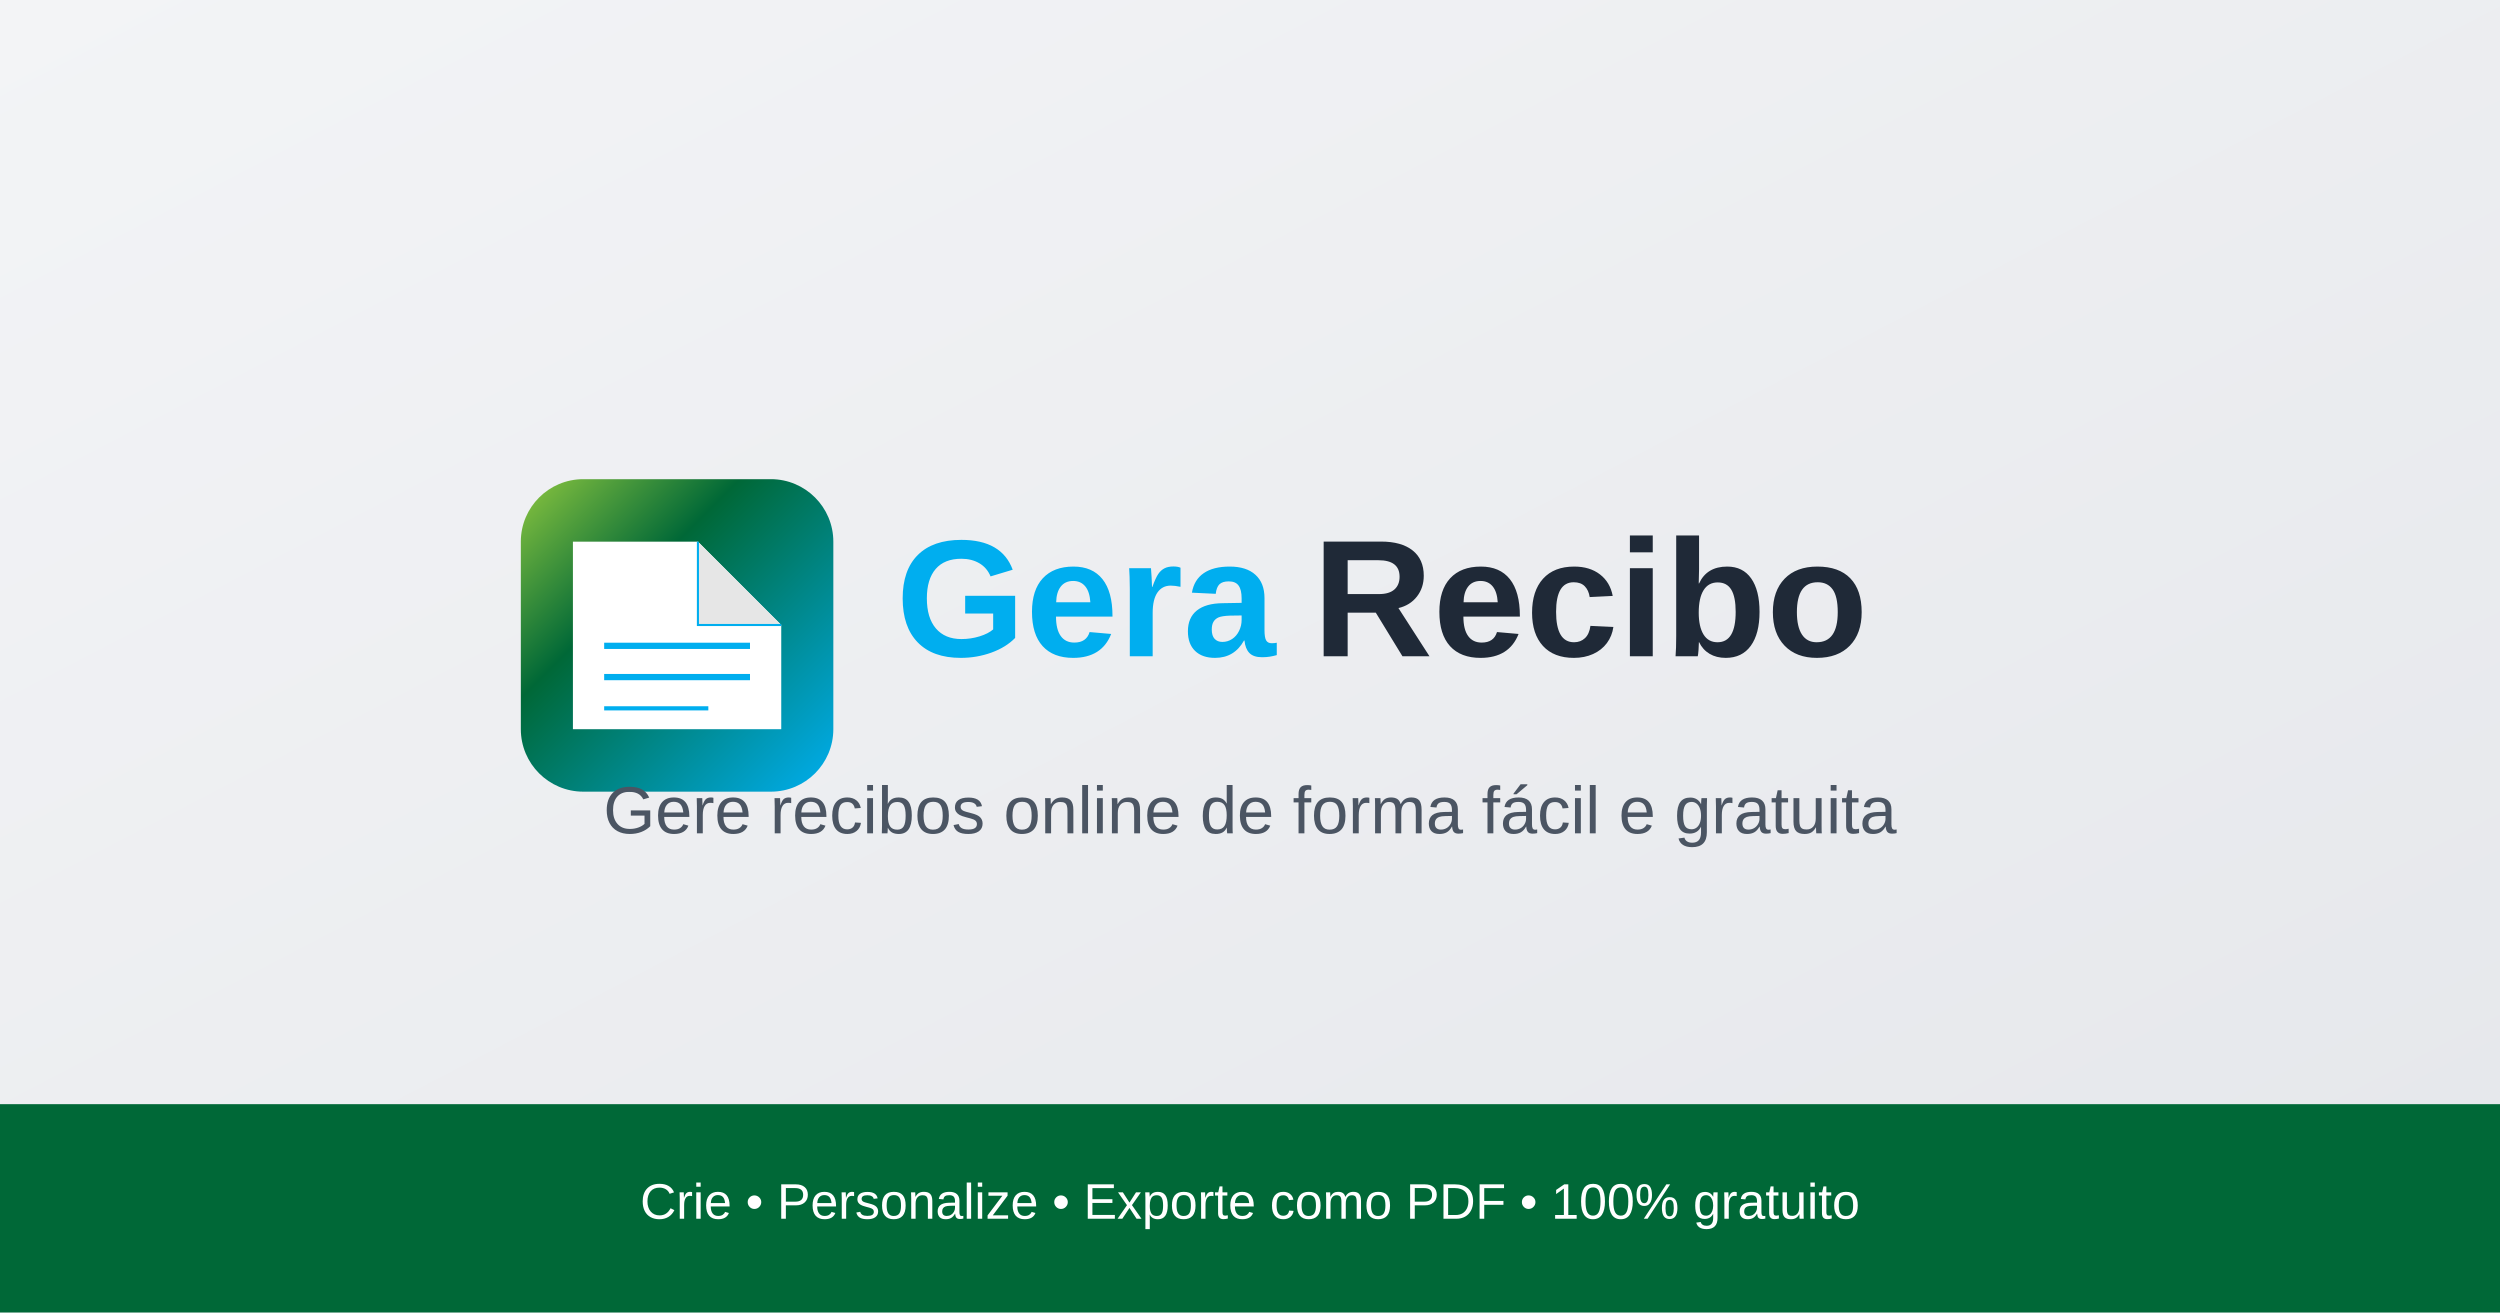
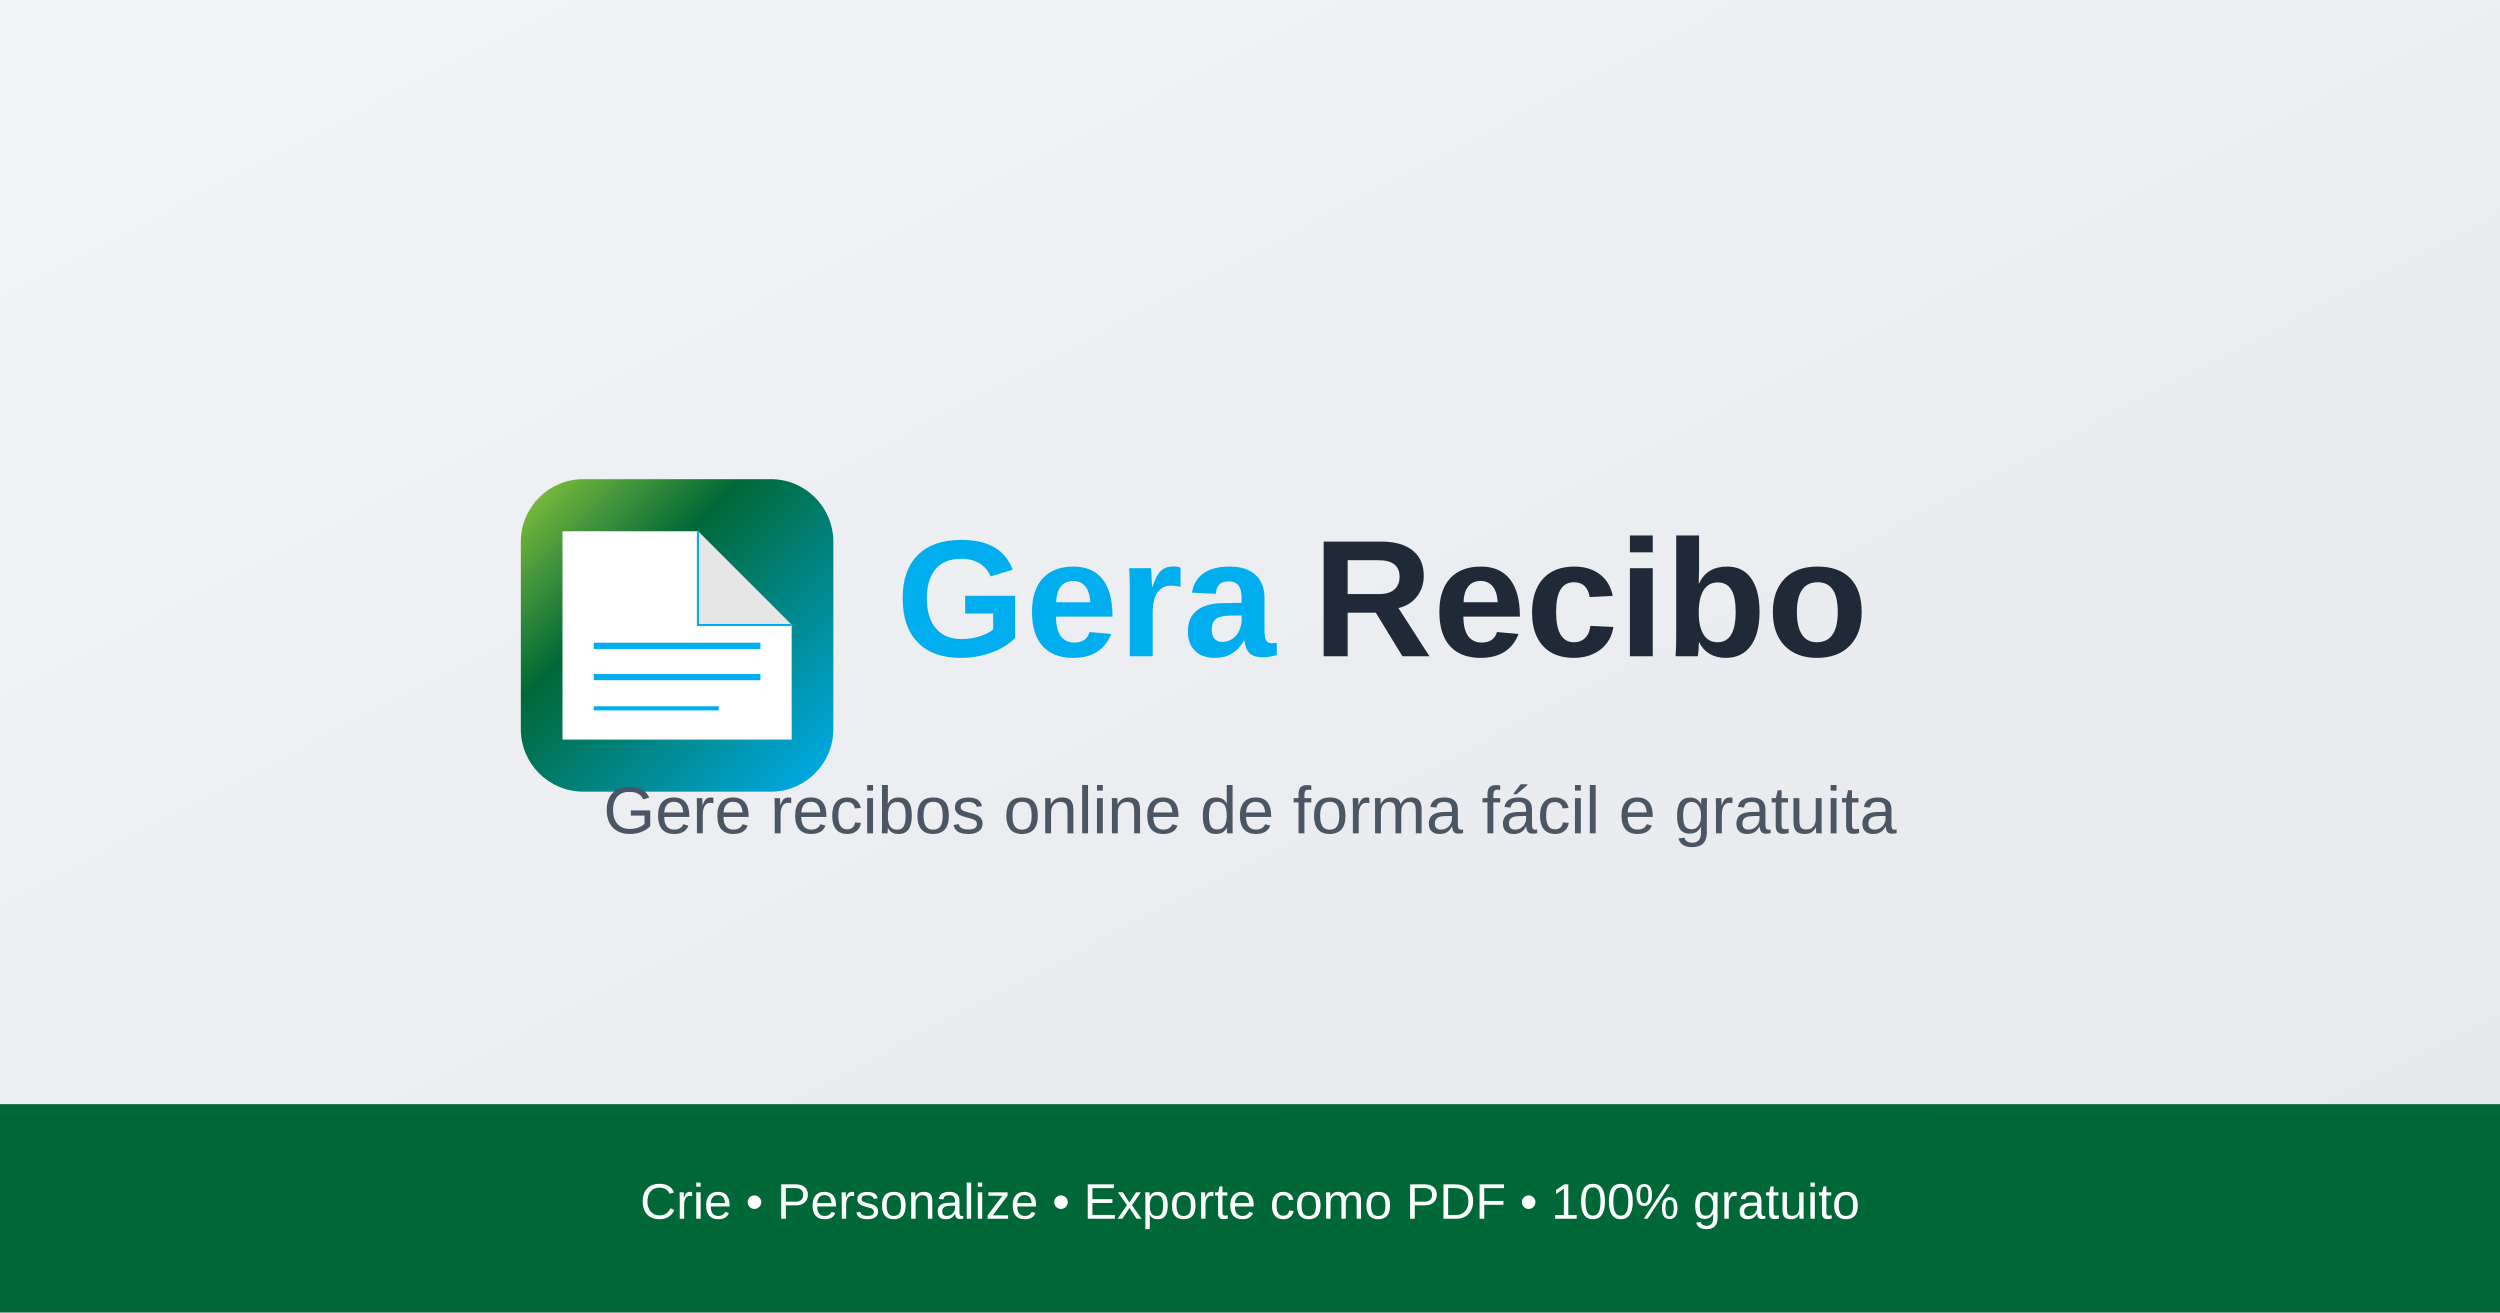
<svg xmlns="http://www.w3.org/2000/svg" width="1200" height="630" viewBox="0 0 1200 630" fill="none">
  <defs>
    <linearGradient id="backgroundGradient" x1="0%" y1="0%" x2="100%" y2="100%">
      <stop offset="0%" stop-color="#f3f4f6" />
      <stop offset="100%" stop-color="#e5e7eb" />
    </linearGradient>
    <linearGradient id="socialIconGradient" x1="0%" y1="0%" x2="100%" y2="100%">
      <stop offset="0%" stop-color="#8cc63f" />
      <stop offset="35%" stop-color="#006837" />
      <stop offset="100%" stop-color="#00AEEF" />
    </linearGradient>
  </defs>
  <rect width="1200" height="630" fill="url(#backgroundGradient)" />
  <rect y="530" width="1200" height="100" fill="#006837" />
  <g transform="translate(250, 230)">
    <rect x="0" y="0" width="150" height="150" rx="30" fill="url(#socialIconGradient)" />
-     <path d="M25 30 L85 30 L125 70 L125 120 L25 120 Z" fill="white" />
-     <path d="M85 30 L85 70 L125 70" fill="#e6e6e6" stroke="#00AEEF" stroke-width="1" />
-     <line x1="40" y1="80" x2="110" y2="80" stroke="#00AEEF" stroke-width="3" />
-     <line x1="40" y1="95" x2="110" y2="95" stroke="#00AEEF" stroke-width="3" />
-     <line x1="40" y1="110" x2="90" y2="110" stroke="#00AEEF" stroke-width="2" />
+     <path d="M20 25 L85 25 L130 70 L130 125 L20 125 Z" fill="white" />
+     <path d="M85 25 L85 70 L130 70" fill="#e6e6e6" stroke="#00AEEF" stroke-width="1" />
+     <line x1="35" y1="80" x2="115" y2="80" stroke="#00AEEF" stroke-width="3" />
+     <line x1="35" y1="95" x2="115" y2="95" stroke="#00AEEF" stroke-width="3" />
+     <line x1="35" y1="110" x2="95" y2="110" stroke="#00AEEF" stroke-width="2" />
    <text x="180" y="85" font-family="Arial, sans-serif" font-size="80" font-weight="bold" fill="#00AEEF">
      Gera
    </text>
    <text x="380" y="85" font-family="Arial, sans-serif" font-size="80" font-weight="bold" fill="#1f2937">
      Recibo
    </text>
  </g>
  <text x="600" y="400" font-family="Arial, sans-serif" font-size="32" font-weight="normal" fill="#4b5563" text-anchor="middle">
    Gere recibos online de forma fácil e gratuita
  </text>
  <text x="600" y="585" font-family="Arial, sans-serif" font-size="24" font-weight="normal" fill="white" text-anchor="middle">
    Crie • Personalize • Exporte como PDF • 100% gratuito
  </text>
</svg>
